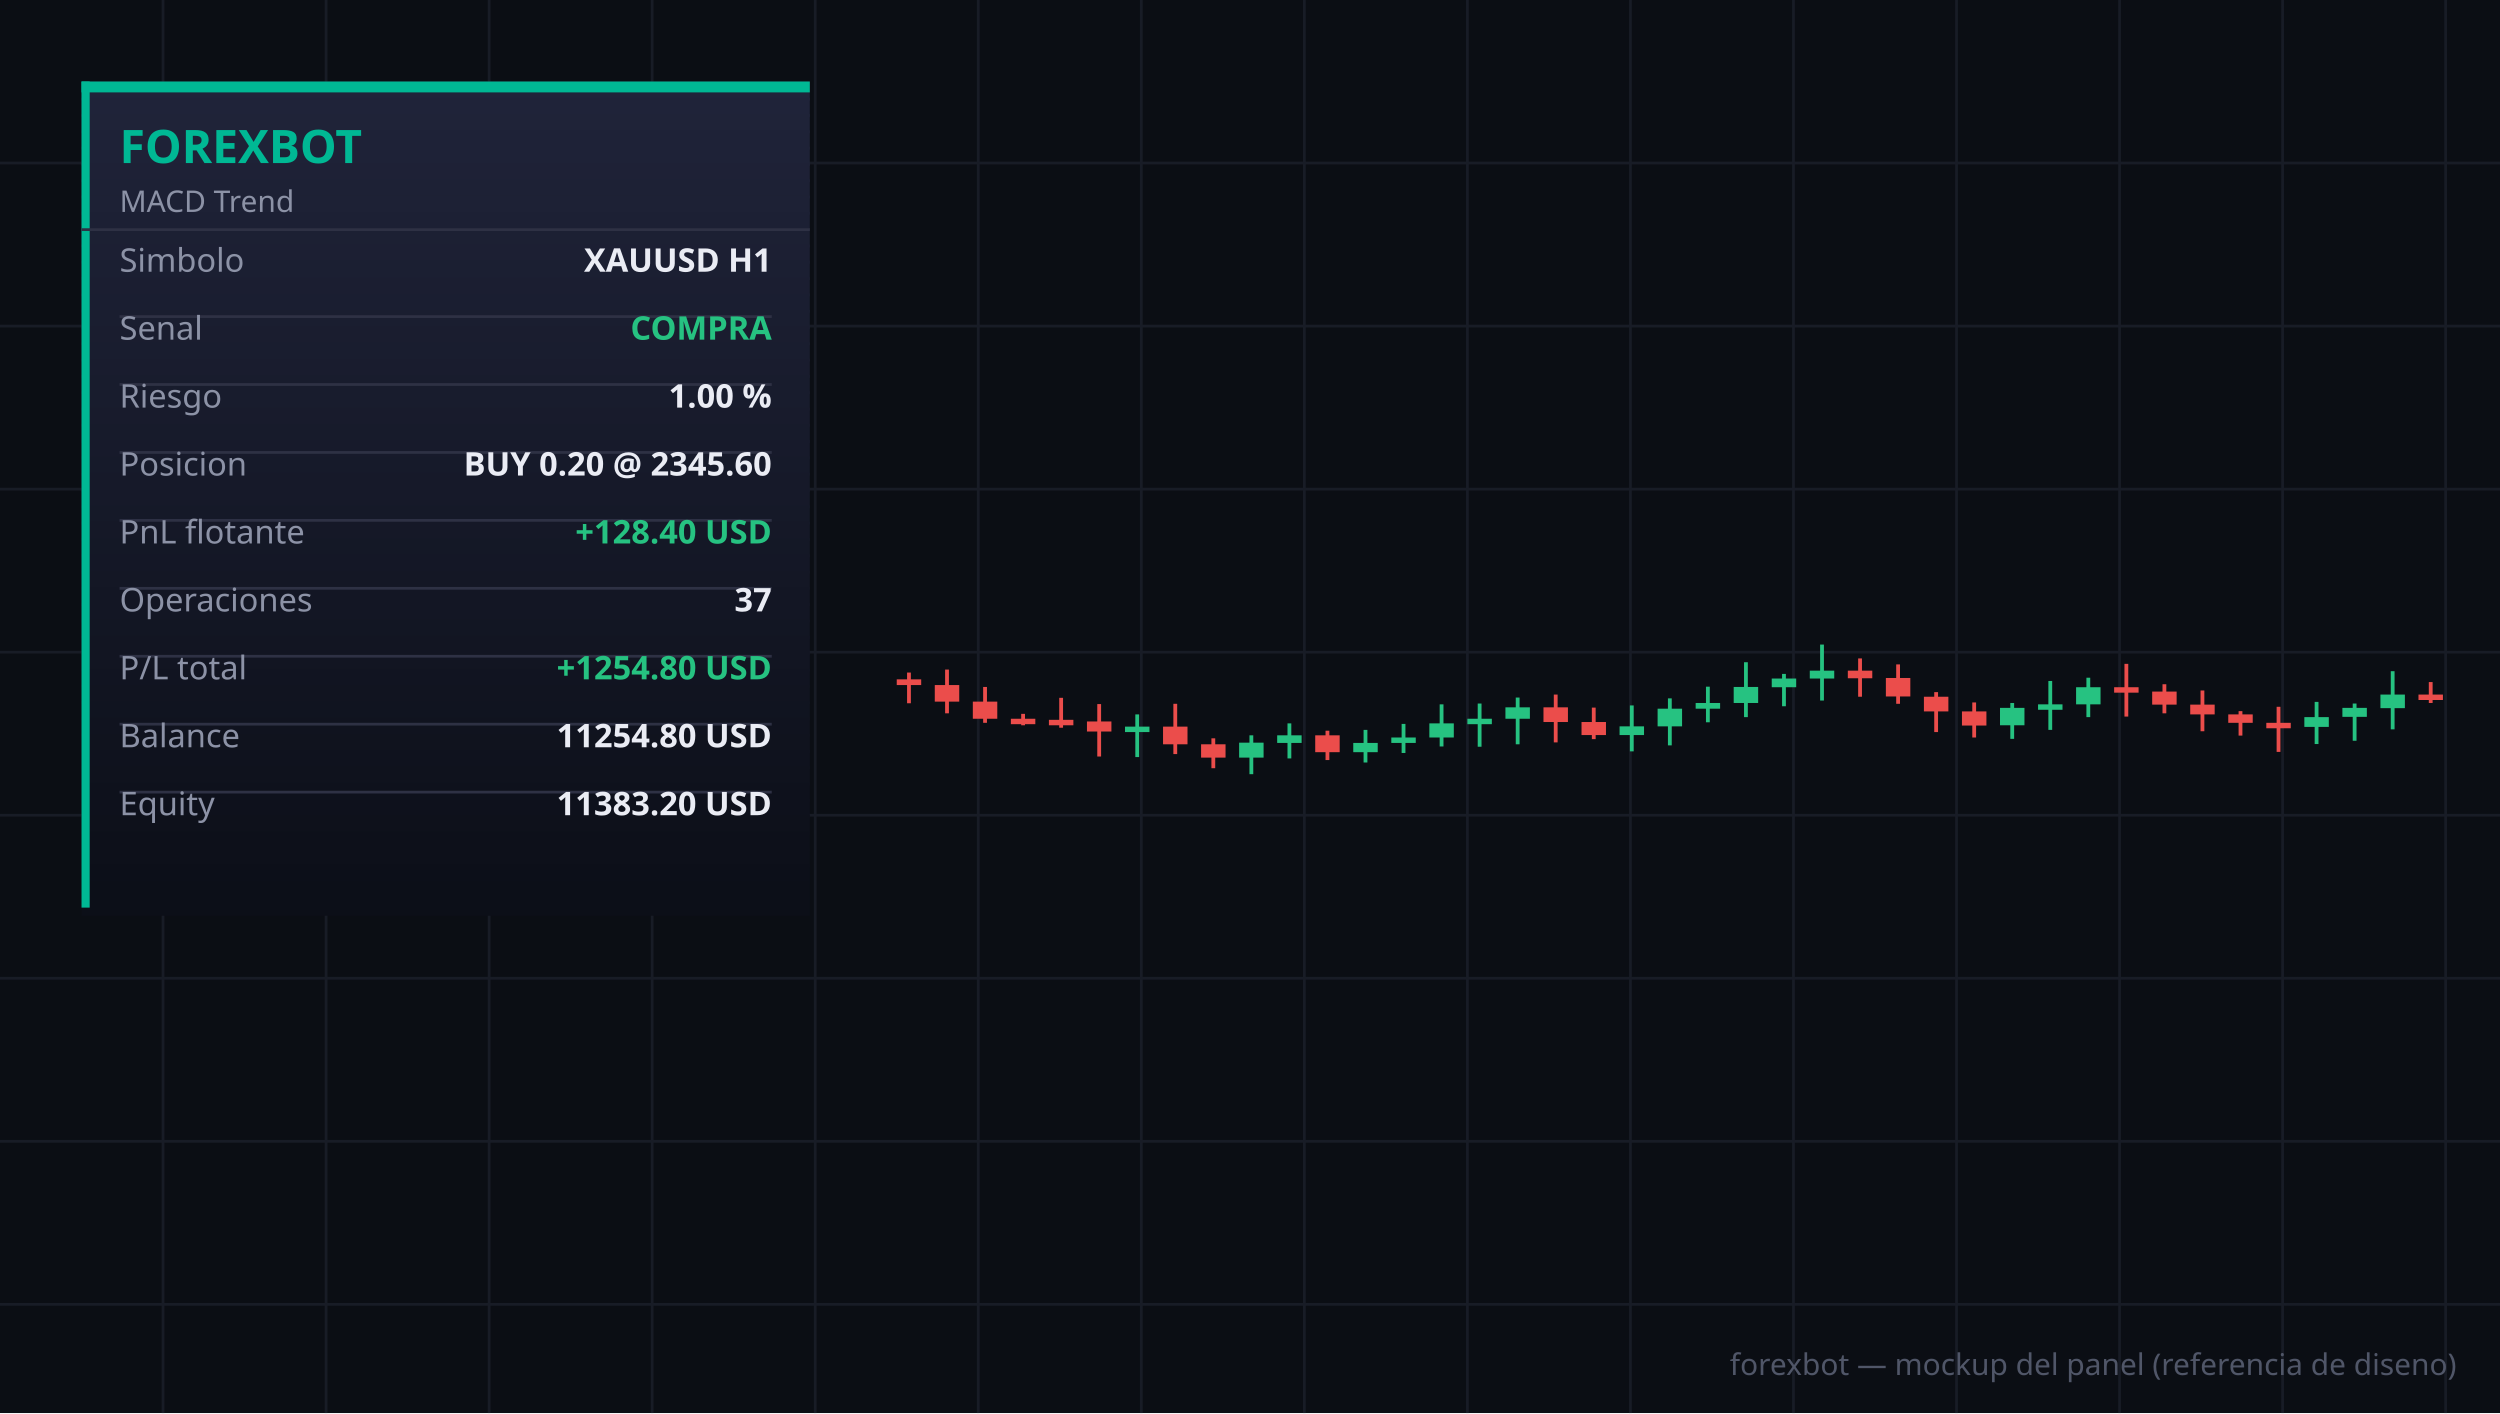
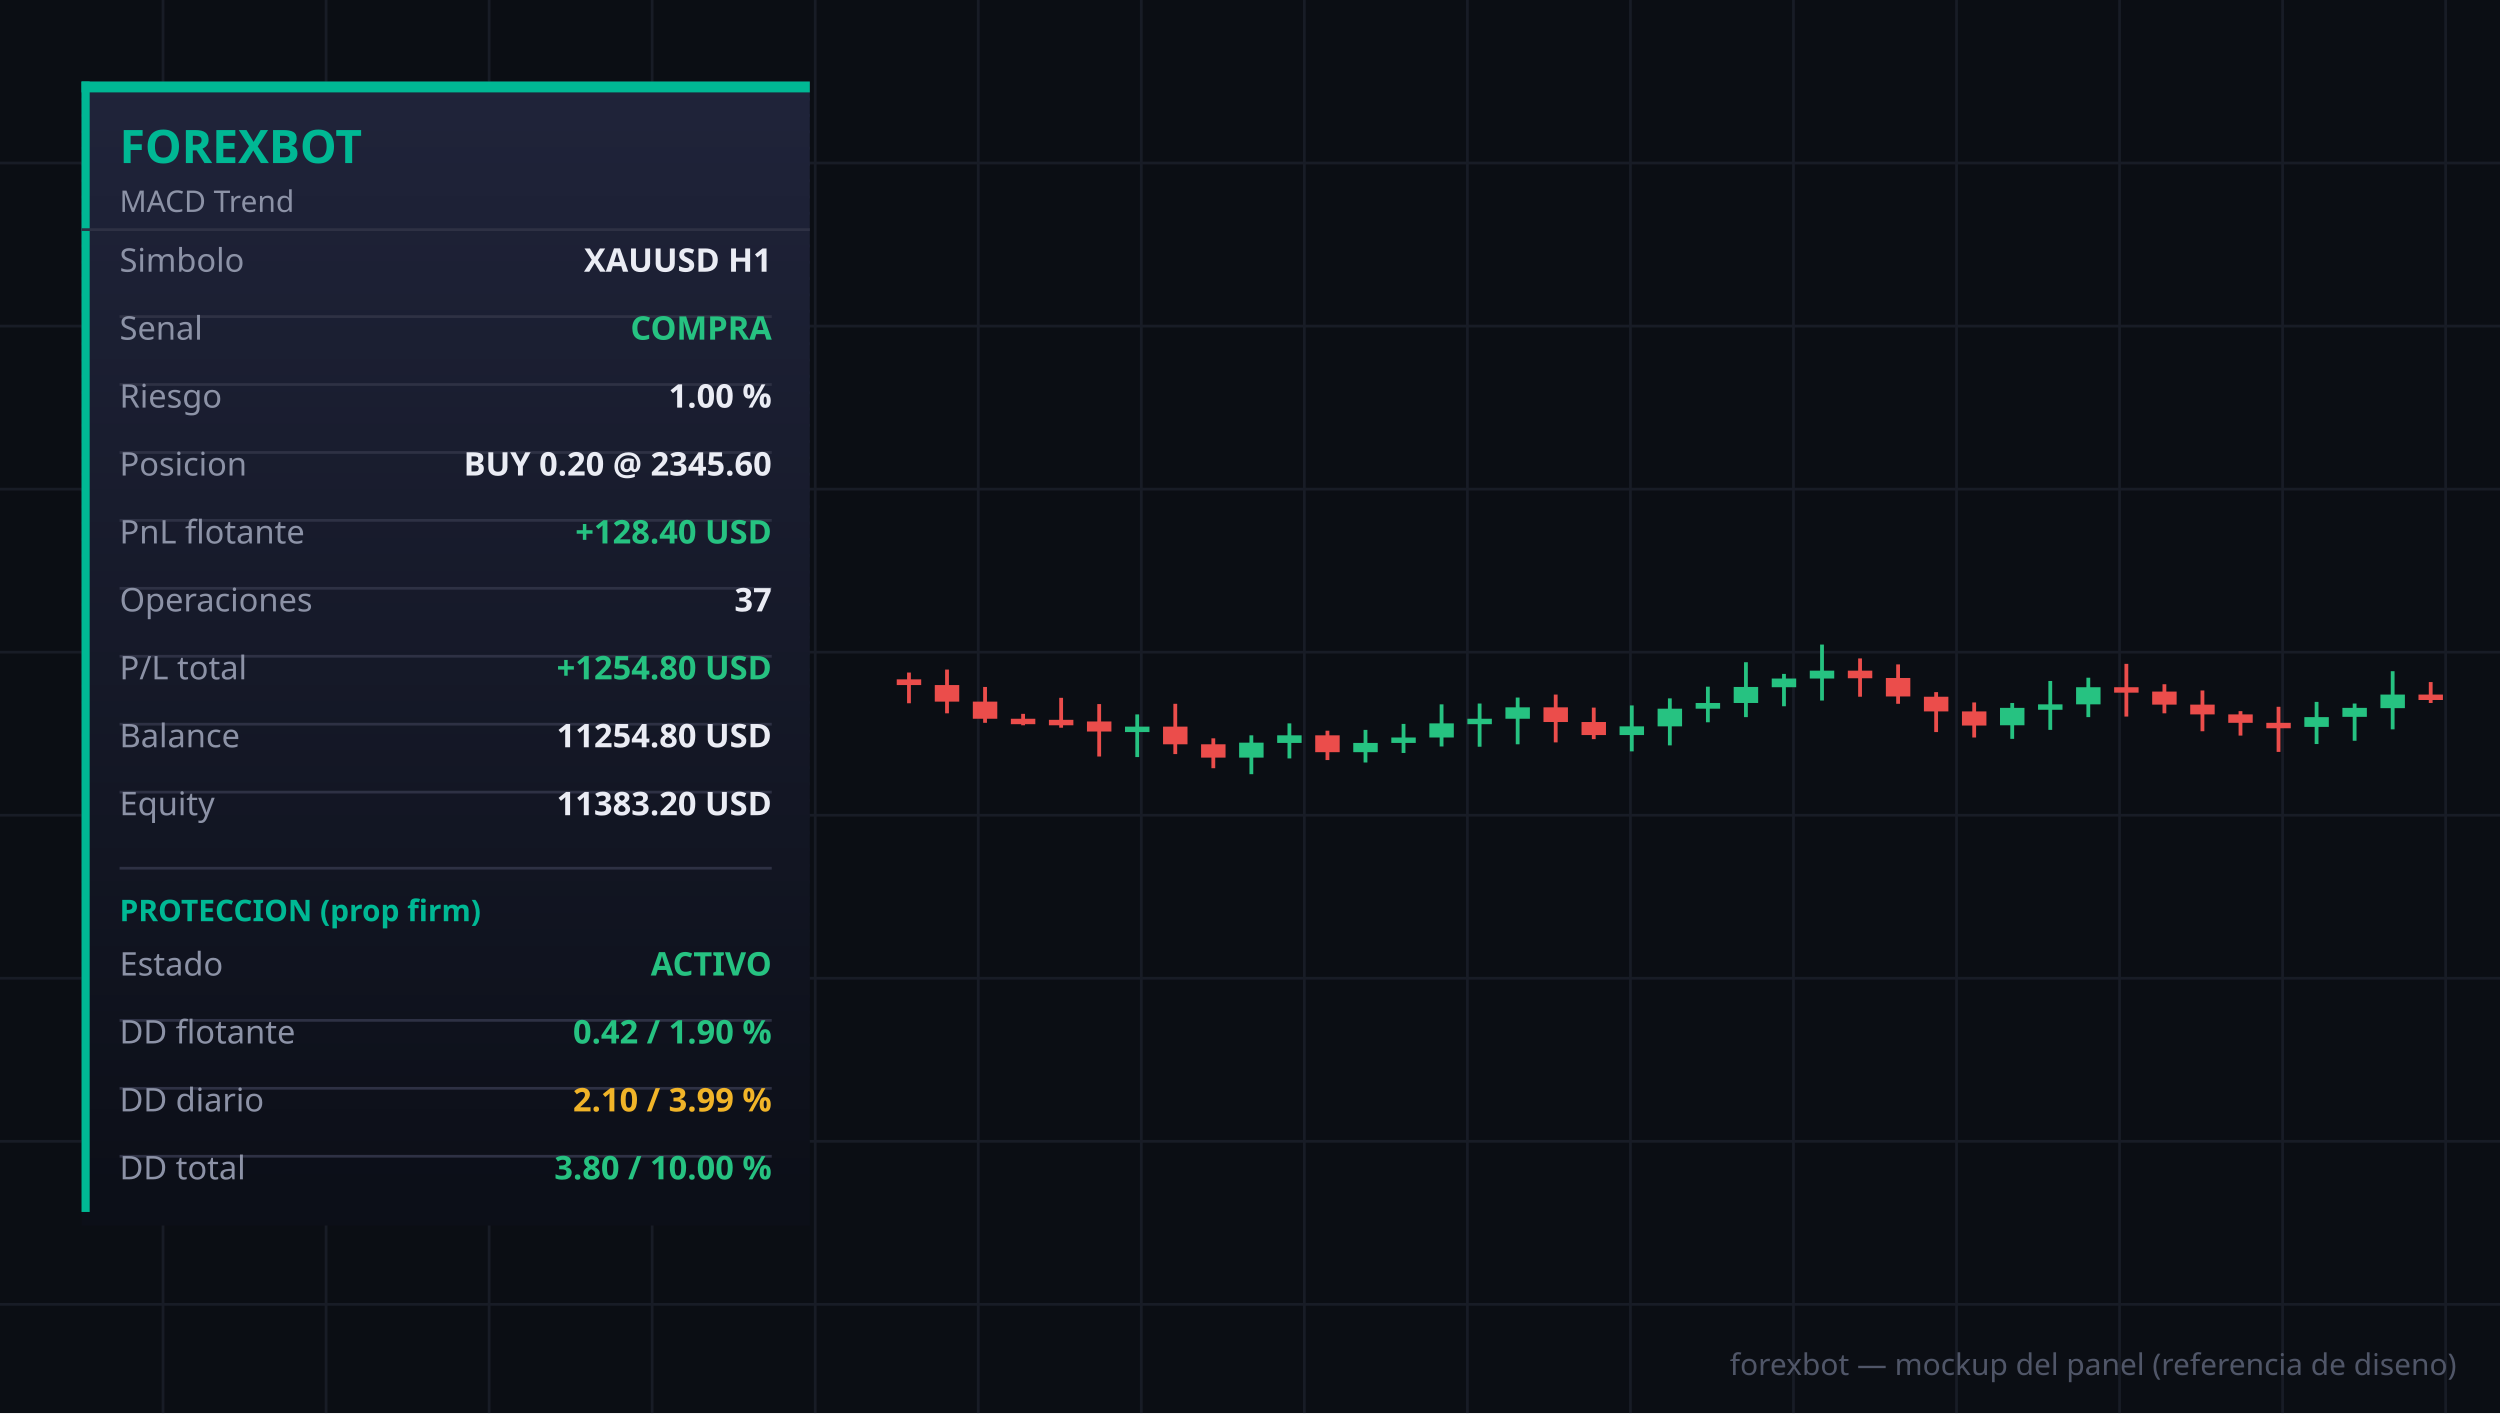
<svg xmlns="http://www.w3.org/2000/svg" width="920" height="520" viewBox="0 0 920 520" font-family="Segoe UI, sans-serif">
  <rect width="920" height="520" fill="rgb(11,14,20)" />
  <line x1="0" y1="60" x2="920" y2="60" stroke="rgb(24,28,38)" stroke-width="1" />
  <line x1="0" y1="120" x2="920" y2="120" stroke="rgb(24,28,38)" stroke-width="1" />
  <line x1="0" y1="180" x2="920" y2="180" stroke="rgb(24,28,38)" stroke-width="1" />
  <line x1="0" y1="240" x2="920" y2="240" stroke="rgb(24,28,38)" stroke-width="1" />
  <line x1="0" y1="300" x2="920" y2="300" stroke="rgb(24,28,38)" stroke-width="1" />
  <line x1="0" y1="360" x2="920" y2="360" stroke="rgb(24,28,38)" stroke-width="1" />
  <line x1="0" y1="420" x2="920" y2="420" stroke="rgb(24,28,38)" stroke-width="1" />
  <line x1="0" y1="480" x2="920" y2="480" stroke="rgb(24,28,38)" stroke-width="1" />
  <line x1="60" y1="0" x2="60" y2="520" stroke="rgb(24,28,38)" stroke-width="1" />
  <line x1="120" y1="0" x2="120" y2="520" stroke="rgb(24,28,38)" stroke-width="1" />
  <line x1="180" y1="0" x2="180" y2="520" stroke="rgb(24,28,38)" stroke-width="1" />
  <line x1="240" y1="0" x2="240" y2="520" stroke="rgb(24,28,38)" stroke-width="1" />
  <line x1="300" y1="0" x2="300" y2="520" stroke="rgb(24,28,38)" stroke-width="1" />
  <line x1="360" y1="0" x2="360" y2="520" stroke="rgb(24,28,38)" stroke-width="1" />
  <line x1="420" y1="0" x2="420" y2="520" stroke="rgb(24,28,38)" stroke-width="1" />
  <line x1="480" y1="0" x2="480" y2="520" stroke="rgb(24,28,38)" stroke-width="1" />
  <line x1="540" y1="0" x2="540" y2="520" stroke="rgb(24,28,38)" stroke-width="1" />
  <line x1="600" y1="0" x2="600" y2="520" stroke="rgb(24,28,38)" stroke-width="1" />
  <line x1="660" y1="0" x2="660" y2="520" stroke="rgb(24,28,38)" stroke-width="1" />
  <line x1="720" y1="0" x2="720" y2="520" stroke="rgb(24,28,38)" stroke-width="1" />
  <line x1="780" y1="0" x2="780" y2="520" stroke="rgb(24,28,38)" stroke-width="1" />
  <line x1="840" y1="0" x2="840" y2="520" stroke="rgb(24,28,38)" stroke-width="1" />
  <line x1="900" y1="0" x2="900" y2="520" stroke="rgb(24,28,38)" stroke-width="1" />
  <line x1="334.5" y1="247.5" x2="334.5" y2="258.8" stroke="rgb(235,77,75)" stroke-width="1.4" />
  <rect x="330" y="250.0" width="9" height="2.1" fill="rgb(235,77,75)" />
  <line x1="348.5" y1="246.4" x2="348.5" y2="262.5" stroke="rgb(235,77,75)" stroke-width="1.4" />
  <rect x="344" y="252.1" width="9" height="6.1" fill="rgb(235,77,75)" />
  <line x1="362.5" y1="252.8" x2="362.5" y2="266.0" stroke="rgb(235,77,75)" stroke-width="1.4" />
  <rect x="358" y="258.2" width="9" height="6.3" fill="rgb(235,77,75)" />
  <line x1="376.5" y1="262.7" x2="376.5" y2="266.9" stroke="rgb(235,77,75)" stroke-width="1.4" />
  <rect x="372" y="264.5" width="9" height="2.0" fill="rgb(235,77,75)" />
  <line x1="390.5" y1="256.8" x2="390.5" y2="267.8" stroke="rgb(235,77,75)" stroke-width="1.4" />
  <rect x="386" y="264.9" width="9" height="2.0" fill="rgb(235,77,75)" />
  <line x1="404.5" y1="259.1" x2="404.5" y2="278.4" stroke="rgb(235,77,75)" stroke-width="1.4" />
  <rect x="400" y="265.5" width="9" height="3.7" fill="rgb(235,77,75)" />
  <line x1="418.5" y1="262.9" x2="418.5" y2="278.6" stroke="rgb(38,194,129)" stroke-width="1.4" />
  <rect x="414" y="267.4" width="9" height="2.0" fill="rgb(38,194,129)" />
  <line x1="432.5" y1="259.0" x2="432.5" y2="277.5" stroke="rgb(235,77,75)" stroke-width="1.4" />
  <rect x="428" y="267.4" width="9" height="6.5" fill="rgb(235,77,75)" />
  <line x1="446.5" y1="271.7" x2="446.5" y2="282.7" stroke="rgb(235,77,75)" stroke-width="1.4" />
  <rect x="442" y="273.9" width="9" height="4.9" fill="rgb(235,77,75)" />
  <line x1="460.5" y1="270.6" x2="460.5" y2="284.9" stroke="rgb(38,194,129)" stroke-width="1.4" />
  <rect x="456" y="273.3" width="9" height="5.5" fill="rgb(38,194,129)" />
  <line x1="474.5" y1="266.2" x2="474.5" y2="279.1" stroke="rgb(38,194,129)" stroke-width="1.4" />
  <rect x="470" y="270.6" width="9" height="2.8" fill="rgb(38,194,129)" />
  <line x1="488.5" y1="268.9" x2="488.5" y2="279.7" stroke="rgb(235,77,75)" stroke-width="1.4" />
  <rect x="484" y="270.6" width="9" height="6.2" fill="rgb(235,77,75)" />
  <line x1="502.5" y1="268.6" x2="502.5" y2="280.6" stroke="rgb(38,194,129)" stroke-width="1.4" />
  <rect x="498" y="273.4" width="9" height="3.4" fill="rgb(38,194,129)" />
  <line x1="516.5" y1="266.4" x2="516.5" y2="277.1" stroke="rgb(38,194,129)" stroke-width="1.4" />
  <rect x="512" y="271.4" width="9" height="2.0" fill="rgb(38,194,129)" />
  <line x1="530.5" y1="259.2" x2="530.5" y2="274.7" stroke="rgb(38,194,129)" stroke-width="1.4" />
  <rect x="526" y="266.2" width="9" height="5.2" fill="rgb(38,194,129)" />
  <line x1="544.5" y1="258.9" x2="544.5" y2="274.8" stroke="rgb(38,194,129)" stroke-width="1.4" />
  <rect x="540" y="264.5" width="9" height="2.0" fill="rgb(38,194,129)" />
  <line x1="558.5" y1="256.7" x2="558.5" y2="273.9" stroke="rgb(38,194,129)" stroke-width="1.4" />
  <rect x="554" y="260.3" width="9" height="4.2" fill="rgb(38,194,129)" />
  <line x1="572.5" y1="255.6" x2="572.5" y2="273.2" stroke="rgb(235,77,75)" stroke-width="1.4" />
  <rect x="568" y="260.3" width="9" height="5.4" fill="rgb(235,77,75)" />
  <line x1="586.5" y1="260.4" x2="586.5" y2="272.0" stroke="rgb(235,77,75)" stroke-width="1.4" />
  <rect x="582" y="265.7" width="9" height="4.8" fill="rgb(235,77,75)" />
  <line x1="600.5" y1="259.6" x2="600.5" y2="276.5" stroke="rgb(38,194,129)" stroke-width="1.4" />
  <rect x="596" y="267.3" width="9" height="3.2" fill="rgb(38,194,129)" />
  <line x1="614.5" y1="257.0" x2="614.5" y2="274.3" stroke="rgb(38,194,129)" stroke-width="1.4" />
  <rect x="610" y="260.8" width="9" height="6.5" fill="rgb(38,194,129)" />
  <line x1="628.5" y1="252.7" x2="628.5" y2="265.8" stroke="rgb(38,194,129)" stroke-width="1.4" />
  <rect x="624" y="258.7" width="9" height="2.1" fill="rgb(38,194,129)" />
  <line x1="642.5" y1="243.7" x2="642.5" y2="263.9" stroke="rgb(38,194,129)" stroke-width="1.4" />
  <rect x="638" y="252.8" width="9" height="5.9" fill="rgb(38,194,129)" />
  <line x1="656.5" y1="248.0" x2="656.5" y2="259.9" stroke="rgb(38,194,129)" stroke-width="1.4" />
  <rect x="652" y="249.7" width="9" height="3.2" fill="rgb(38,194,129)" />
  <line x1="670.5" y1="237.2" x2="670.5" y2="257.8" stroke="rgb(38,194,129)" stroke-width="1.4" />
  <rect x="666" y="246.8" width="9" height="2.9" fill="rgb(38,194,129)" />
  <line x1="684.5" y1="242.3" x2="684.5" y2="256.4" stroke="rgb(235,77,75)" stroke-width="1.4" />
  <rect x="680" y="246.8" width="9" height="2.8" fill="rgb(235,77,75)" />
  <line x1="698.5" y1="244.5" x2="698.5" y2="259.0" stroke="rgb(235,77,75)" stroke-width="1.4" />
  <rect x="694" y="249.5" width="9" height="6.8" fill="rgb(235,77,75)" />
  <line x1="712.5" y1="254.7" x2="712.5" y2="269.4" stroke="rgb(235,77,75)" stroke-width="1.4" />
  <rect x="708" y="256.4" width="9" height="5.4" fill="rgb(235,77,75)" />
  <line x1="726.5" y1="258.5" x2="726.5" y2="271.4" stroke="rgb(235,77,75)" stroke-width="1.4" />
  <rect x="722" y="261.8" width="9" height="5.2" fill="rgb(235,77,75)" />
  <line x1="740.5" y1="258.7" x2="740.5" y2="271.9" stroke="rgb(38,194,129)" stroke-width="1.4" />
  <rect x="736" y="260.5" width="9" height="6.4" fill="rgb(38,194,129)" />
  <line x1="754.5" y1="250.6" x2="754.5" y2="268.6" stroke="rgb(38,194,129)" stroke-width="1.4" />
  <rect x="750" y="259.2" width="9" height="2.0" fill="rgb(38,194,129)" />
  <line x1="768.5" y1="249.4" x2="768.5" y2="263.9" stroke="rgb(38,194,129)" stroke-width="1.4" />
  <rect x="764" y="252.9" width="9" height="6.3" fill="rgb(38,194,129)" />
  <line x1="782.5" y1="244.3" x2="782.5" y2="263.7" stroke="rgb(235,77,75)" stroke-width="1.4" />
  <rect x="778" y="252.9" width="9" height="2.0" fill="rgb(235,77,75)" />
  <line x1="796.5" y1="251.8" x2="796.5" y2="262.5" stroke="rgb(235,77,75)" stroke-width="1.4" />
  <rect x="792" y="254.5" width="9" height="4.8" fill="rgb(235,77,75)" />
  <line x1="810.5" y1="254.1" x2="810.5" y2="269.1" stroke="rgb(235,77,75)" stroke-width="1.4" />
  <rect x="806" y="259.3" width="9" height="3.6" fill="rgb(235,77,75)" />
  <line x1="824.5" y1="261.7" x2="824.5" y2="270.7" stroke="rgb(235,77,75)" stroke-width="1.4" />
  <rect x="820" y="262.9" width="9" height="3.1" fill="rgb(235,77,75)" />
  <line x1="838.5" y1="260.1" x2="838.5" y2="276.7" stroke="rgb(235,77,75)" stroke-width="1.4" />
  <rect x="834" y="266.0" width="9" height="2.0" fill="rgb(235,77,75)" />
  <line x1="852.5" y1="258.3" x2="852.5" y2="273.8" stroke="rgb(38,194,129)" stroke-width="1.4" />
  <rect x="848" y="263.9" width="9" height="3.6" fill="rgb(38,194,129)" />
  <line x1="866.5" y1="258.9" x2="866.5" y2="272.6" stroke="rgb(38,194,129)" stroke-width="1.4" />
  <rect x="862" y="260.5" width="9" height="3.3" fill="rgb(38,194,129)" />
  <line x1="880.5" y1="247.0" x2="880.5" y2="268.4" stroke="rgb(38,194,129)" stroke-width="1.4" />
  <rect x="876" y="255.6" width="9" height="5.0" fill="rgb(38,194,129)" />
  <line x1="894.5" y1="251.0" x2="894.5" y2="258.7" stroke="rgb(235,77,75)" stroke-width="1.4" />
  <rect x="890" y="255.6" width="9" height="2.0" fill="rgb(235,77,75)" />
  <rect x="30" y="30" width="268" height="7" fill="rgb(32,36,58)" />
  <rect x="30" y="36" width="268" height="7" fill="rgb(31,35,57)" />
-   <rect x="30" y="42" width="268" height="7" fill="rgb(31,35,56)" />
-   <rect x="30" y="48" width="268" height="7" fill="rgb(30,34,55)" />
-   <rect x="30" y="54" width="268" height="7" fill="rgb(30,34,55)" />
-   <rect x="30" y="60" width="268" height="7" fill="rgb(30,33,54)" />
-   <rect x="30" y="66" width="268" height="7" fill="rgb(29,33,53)" />
-   <rect x="30" y="72" width="268" height="7" fill="rgb(29,33,53)" />
-   <rect x="30" y="78" width="268" height="7" fill="rgb(28,32,52)" />
-   <rect x="30" y="84" width="268" height="7" fill="rgb(28,32,51)" />
-   <rect x="30" y="90" width="268" height="7" fill="rgb(28,31,51)" />
-   <rect x="30" y="96" width="268" height="7" fill="rgb(27,31,50)" />
-   <rect x="30" y="102" width="268" height="7" fill="rgb(27,30,49)" />
-   <rect x="30" y="108" width="268" height="7" fill="rgb(26,30,49)" />
-   <rect x="30" y="114" width="268" height="7" fill="rgb(26,30,48)" />
-   <rect x="30" y="120" width="268" height="7" fill="rgb(26,29,47)" />
-   <rect x="30" y="126" width="268" height="7" fill="rgb(25,29,47)" />
-   <rect x="30" y="132" width="268" height="7" fill="rgb(25,28,46)" />
-   <rect x="30" y="138" width="268" height="7" fill="rgb(24,28,45)" />
-   <rect x="30" y="144" width="268" height="7" fill="rgb(24,28,45)" />
-   <rect x="30" y="150" width="268" height="7" fill="rgb(24,27,44)" />
-   <rect x="30" y="156" width="268" height="7" fill="rgb(23,27,43)" />
-   <rect x="30" y="162" width="268" height="7" fill="rgb(23,26,43)" />
-   <rect x="30" y="168" width="268" height="7" fill="rgb(22,26,42)" />
-   <rect x="30" y="174" width="268" height="7" fill="rgb(22,25,41)" />
-   <rect x="30" y="180" width="268" height="7" fill="rgb(22,25,41)" />
-   <rect x="30" y="186" width="268" height="7" fill="rgb(21,25,40)" />
-   <rect x="30" y="192" width="268" height="7" fill="rgb(21,24,39)" />
-   <rect x="30" y="198" width="268" height="7" fill="rgb(20,24,38)" />
-   <rect x="30" y="204" width="268" height="7" fill="rgb(20,23,38)" />
-   <rect x="30" y="210" width="268" height="7" fill="rgb(20,23,37)" />
-   <rect x="30" y="216" width="268" height="7" fill="rgb(19,22,36)" />
-   <rect x="30" y="222" width="268" height="7" fill="rgb(19,22,36)" />
-   <rect x="30" y="228" width="268" height="7" fill="rgb(18,22,35)" />
-   <rect x="30" y="234" width="268" height="7" fill="rgb(18,21,34)" />
-   <rect x="30" y="240" width="268" height="7" fill="rgb(18,21,34)" />
-   <rect x="30" y="246" width="268" height="7" fill="rgb(17,20,33)" />
-   <rect x="30" y="252" width="268" height="7" fill="rgb(17,20,32)" />
-   <rect x="30" y="258" width="268" height="7" fill="rgb(16,20,32)" />
-   <rect x="30" y="264" width="268" height="7" fill="rgb(16,19,31)" />
-   <rect x="30" y="270" width="268" height="7" fill="rgb(16,19,30)" />
-   <rect x="30" y="276" width="268" height="7" fill="rgb(15,18,30)" />
-   <rect x="30" y="282" width="268" height="7" fill="rgb(15,18,29)" />
-   <rect x="30" y="288" width="268" height="7" fill="rgb(14,17,28)" />
-   <rect x="30" y="294" width="268" height="7" fill="rgb(14,17,28)" />
-   <rect x="30" y="300" width="268" height="7" fill="rgb(14,17,27)" />
-   <rect x="30" y="306" width="268" height="7" fill="rgb(13,16,26)" />
-   <rect x="30" y="312" width="268" height="7" fill="rgb(13,16,26)" />
-   <rect x="30" y="318" width="268" height="7" fill="rgb(12,15,25)" />
-   <rect x="30" y="324" width="268" height="7" fill="rgb(12,15,24)" />
-   <rect x="30" y="330" width="268" height="7" fill="rgb(12,15,24)" />
-   <rect x="30" y="30" width="3" height="304" fill="rgb(0,184,148)" />
+   <rect x="30" y="42" width="268" height="7" fill="rgb(31,35,57)" />
+   <rect x="30" y="48" width="268" height="7" fill="rgb(31,35,56)" />
+   <rect x="30" y="54" width="268" height="7" fill="rgb(30,34,56)" />
+   <rect x="30" y="60" width="268" height="7" fill="rgb(30,34,55)" />
+   <rect x="30" y="66" width="268" height="7" fill="rgb(30,34,55)" />
+   <rect x="30" y="72" width="268" height="7" fill="rgb(29,33,54)" />
+   <rect x="30" y="78" width="268" height="7" fill="rgb(29,33,54)" />
+   <rect x="30" y="84" width="268" height="7" fill="rgb(29,33,53)" />
+   <rect x="30" y="90" width="268" height="7" fill="rgb(29,32,53)" />
+   <rect x="30" y="96" width="268" height="7" fill="rgb(28,32,52)" />
+   <rect x="30" y="102" width="268" height="7" fill="rgb(28,32,52)" />
+   <rect x="30" y="108" width="268" height="7" fill="rgb(28,32,51)" />
+   <rect x="30" y="114" width="268" height="7" fill="rgb(27,31,51)" />
+   <rect x="30" y="120" width="268" height="7" fill="rgb(27,31,50)" />
+   <rect x="30" y="126" width="268" height="7" fill="rgb(27,31,50)" />
+   <rect x="30" y="132" width="268" height="7" fill="rgb(27,30,49)" />
+   <rect x="30" y="138" width="268" height="7" fill="rgb(26,30,49)" />
+   <rect x="30" y="144" width="268" height="7" fill="rgb(26,30,48)" />
+   <rect x="30" y="150" width="268" height="7" fill="rgb(26,29,48)" />
+   <rect x="30" y="156" width="268" height="7" fill="rgb(25,29,47)" />
+   <rect x="30" y="162" width="268" height="7" fill="rgb(25,29,47)" />
+   <rect x="30" y="168" width="268" height="7" fill="rgb(25,29,46)" />
+   <rect x="30" y="174" width="268" height="7" fill="rgb(25,28,46)" />
+   <rect x="30" y="180" width="268" height="7" fill="rgb(24,28,45)" />
+   <rect x="30" y="186" width="268" height="7" fill="rgb(24,28,45)" />
+   <rect x="30" y="192" width="268" height="7" fill="rgb(24,27,44)" />
+   <rect x="30" y="198" width="268" height="7" fill="rgb(23,27,44)" />
+   <rect x="30" y="204" width="268" height="7" fill="rgb(23,27,43)" />
+   <rect x="30" y="210" width="268" height="7" fill="rgb(23,26,43)" />
+   <rect x="30" y="216" width="268" height="7" fill="rgb(23,26,42)" />
+   <rect x="30" y="222" width="268" height="7" fill="rgb(22,26,42)" />
+   <rect x="30" y="228" width="268" height="7" fill="rgb(22,25,41)" />
+   <rect x="30" y="234" width="268" height="7" fill="rgb(22,25,41)" />
+   <rect x="30" y="240" width="268" height="7" fill="rgb(21,25,40)" />
+   <rect x="30" y="246" width="268" height="7" fill="rgb(21,25,40)" />
+   <rect x="30" y="252" width="268" height="7" fill="rgb(21,24,39)" />
+   <rect x="30" y="258" width="268" height="7" fill="rgb(20,24,39)" />
+   <rect x="30" y="264" width="268" height="7" fill="rgb(20,24,38)" />
+   <rect x="30" y="270" width="268" height="7" fill="rgb(20,23,38)" />
+   <rect x="30" y="276" width="268" height="7" fill="rgb(20,23,37)" />
+   <rect x="30" y="282" width="268" height="7" fill="rgb(19,23,37)" />
+   <rect x="30" y="288" width="268" height="7" fill="rgb(19,22,36)" />
+   <rect x="30" y="294" width="268" height="7" fill="rgb(19,22,36)" />
+   <rect x="30" y="300" width="268" height="7" fill="rgb(18,22,35)" />
+   <rect x="30" y="306" width="268" height="7" fill="rgb(18,22,35)" />
+   <rect x="30" y="312" width="268" height="7" fill="rgb(18,21,34)" />
+   <rect x="30" y="318" width="268" height="7" fill="rgb(18,21,34)" />
+   <rect x="30" y="324" width="268" height="7" fill="rgb(17,21,33)" />
+   <rect x="30" y="330" width="268" height="7" fill="rgb(17,20,33)" />
+   <rect x="30" y="336" width="268" height="7" fill="rgb(17,20,32)" />
+   <rect x="30" y="342" width="268" height="7" fill="rgb(16,20,32)" />
+   <rect x="30" y="348" width="268" height="7" fill="rgb(16,19,31)" />
+   <rect x="30" y="354" width="268" height="7" fill="rgb(16,19,31)" />
+   <rect x="30" y="360" width="268" height="7" fill="rgb(16,19,30)" />
+   <rect x="30" y="366" width="268" height="7" fill="rgb(15,18,30)" />
+   <rect x="30" y="372" width="268" height="7" fill="rgb(15,18,29)" />
+   <rect x="30" y="378" width="268" height="7" fill="rgb(15,18,29)" />
+   <rect x="30" y="384" width="268" height="7" fill="rgb(14,18,28)" />
+   <rect x="30" y="390" width="268" height="7" fill="rgb(14,17,28)" />
+   <rect x="30" y="396" width="268" height="7" fill="rgb(14,17,27)" />
+   <rect x="30" y="402" width="268" height="7" fill="rgb(14,17,27)" />
+   <rect x="30" y="408" width="268" height="7" fill="rgb(13,16,26)" />
+   <rect x="30" y="414" width="268" height="7" fill="rgb(13,16,26)" />
+   <rect x="30" y="420" width="268" height="7" fill="rgb(13,16,25)" />
+   <rect x="30" y="426" width="268" height="7" fill="rgb(12,15,25)" />
+   <rect x="30" y="432" width="268" height="7" fill="rgb(12,15,24)" />
+   <rect x="30" y="438" width="268" height="7" fill="rgb(12,15,24)" />
+   <rect x="30" y="444" width="268" height="7" fill="rgb(12,15,24)" />
+   <rect x="30" y="30" width="3" height="416" fill="rgb(0,184,148)" />
  <rect x="30" y="30" width="268" height="4" fill="rgb(0,184,148)" />
  <rect x="30" y="84" width="268" height="1" fill="rgb(46,49,68)" />
  <text x="44" y="60" fill="rgb(0,184,148)" font-size="17" font-weight="900">FOREXBOT</text>
  <text x="44" y="78" fill="rgb(140,146,166)" font-size="11">MACD Trend</text>
  <text x="44" y="100" fill="rgb(140,146,166)" font-size="12">Simbolo</text>
  <text x="284" y="100" fill="rgb(234,236,244)" font-size="12" font-weight="600" text-anchor="end">XAUUSD  H1</text>
  <rect x="44" y="116" width="240" height="1" fill="rgb(46,49,68)" />
  <text x="44" y="125" fill="rgb(140,146,166)" font-size="12">Senal</text>
  <text x="284" y="125" fill="rgb(38,194,129)" font-size="12" font-weight="600" text-anchor="end">COMPRA</text>
  <rect x="44" y="141" width="240" height="1" fill="rgb(46,49,68)" />
  <text x="44" y="150" fill="rgb(140,146,166)" font-size="12">Riesgo</text>
  <text x="284" y="150" fill="rgb(234,236,244)" font-size="12" font-weight="600" text-anchor="end">1.00 %</text>
  <rect x="44" y="166" width="240" height="1" fill="rgb(46,49,68)" />
  <text x="44" y="175" fill="rgb(140,146,166)" font-size="12">Posicion</text>
  <text x="284" y="175" fill="rgb(234,236,244)" font-size="12" font-weight="600" text-anchor="end">BUY 0.20 @ 2345.60</text>
  <rect x="44" y="191" width="240" height="1" fill="rgb(46,49,68)" />
  <text x="44" y="200" fill="rgb(140,146,166)" font-size="12">PnL flotante</text>
  <text x="284" y="200" fill="rgb(38,194,129)" font-size="12" font-weight="600" text-anchor="end">+128.40 USD</text>
  <rect x="44" y="216" width="240" height="1" fill="rgb(46,49,68)" />
  <text x="44" y="225" fill="rgb(140,146,166)" font-size="12">Operaciones</text>
  <text x="284" y="225" fill="rgb(234,236,244)" font-size="12" font-weight="600" text-anchor="end">37</text>
  <rect x="44" y="241" width="240" height="1" fill="rgb(46,49,68)" />
  <text x="44" y="250" fill="rgb(140,146,166)" font-size="12">P/L total</text>
  <text x="284" y="250" fill="rgb(38,194,129)" font-size="12" font-weight="600" text-anchor="end">+1254.80 USD</text>
  <rect x="44" y="266" width="240" height="1" fill="rgb(46,49,68)" />
  <text x="44" y="275" fill="rgb(140,146,166)" font-size="12">Balance</text>
  <text x="284" y="275" fill="rgb(234,236,244)" font-size="12" font-weight="600" text-anchor="end">11254.80 USD</text>
  <rect x="44" y="291" width="240" height="1" fill="rgb(46,49,68)" />
  <text x="44" y="300" fill="rgb(140,146,166)" font-size="12">Equity</text>
  <text x="284" y="300" fill="rgb(234,236,244)" font-size="12" font-weight="600" text-anchor="end">11383.20 USD</text>
+   <rect x="44" y="319" width="240" height="1" fill="rgb(46,49,68)" />
+   <text x="44" y="339" fill="rgb(0,184,148)" font-size="11" font-weight="900">PROTECCION (prop firm)</text>
+   <text x="44" y="359" fill="rgb(140,146,166)" font-size="12">Estado</text>
+   <text x="284" y="359" fill="rgb(38,194,129)" font-size="12" font-weight="600" text-anchor="end">ACTIVO</text>
+   <rect x="44" y="375" width="240" height="1" fill="rgb(46,49,68)" />
+   <text x="44" y="384" fill="rgb(140,146,166)" font-size="12">DD flotante</text>
+   <text x="284" y="384" fill="rgb(38,194,129)" font-size="12" font-weight="600" text-anchor="end">0.42 / 1.90 %</text>
+   <rect x="44" y="400" width="240" height="1" fill="rgb(46,49,68)" />
+   <text x="44" y="409" fill="rgb(140,146,166)" font-size="12">DD diario</text>
+   <text x="284" y="409" fill="rgb(240,180,40)" font-size="12" font-weight="600" text-anchor="end">2.10 / 3.99 %</text>
+   <rect x="44" y="425" width="240" height="1" fill="rgb(46,49,68)" />
+   <text x="44" y="434" fill="rgb(140,146,166)" font-size="12">DD total</text>
+   <text x="284" y="434" fill="rgb(38,194,129)" font-size="12" font-weight="600" text-anchor="end">3.80 / 10.00 %</text>
  <text x="904" y="506" fill="rgb(80,86,104)" font-size="11" text-anchor="end">forexbot — mockup del panel (referencia de diseno)</text>
</svg>
